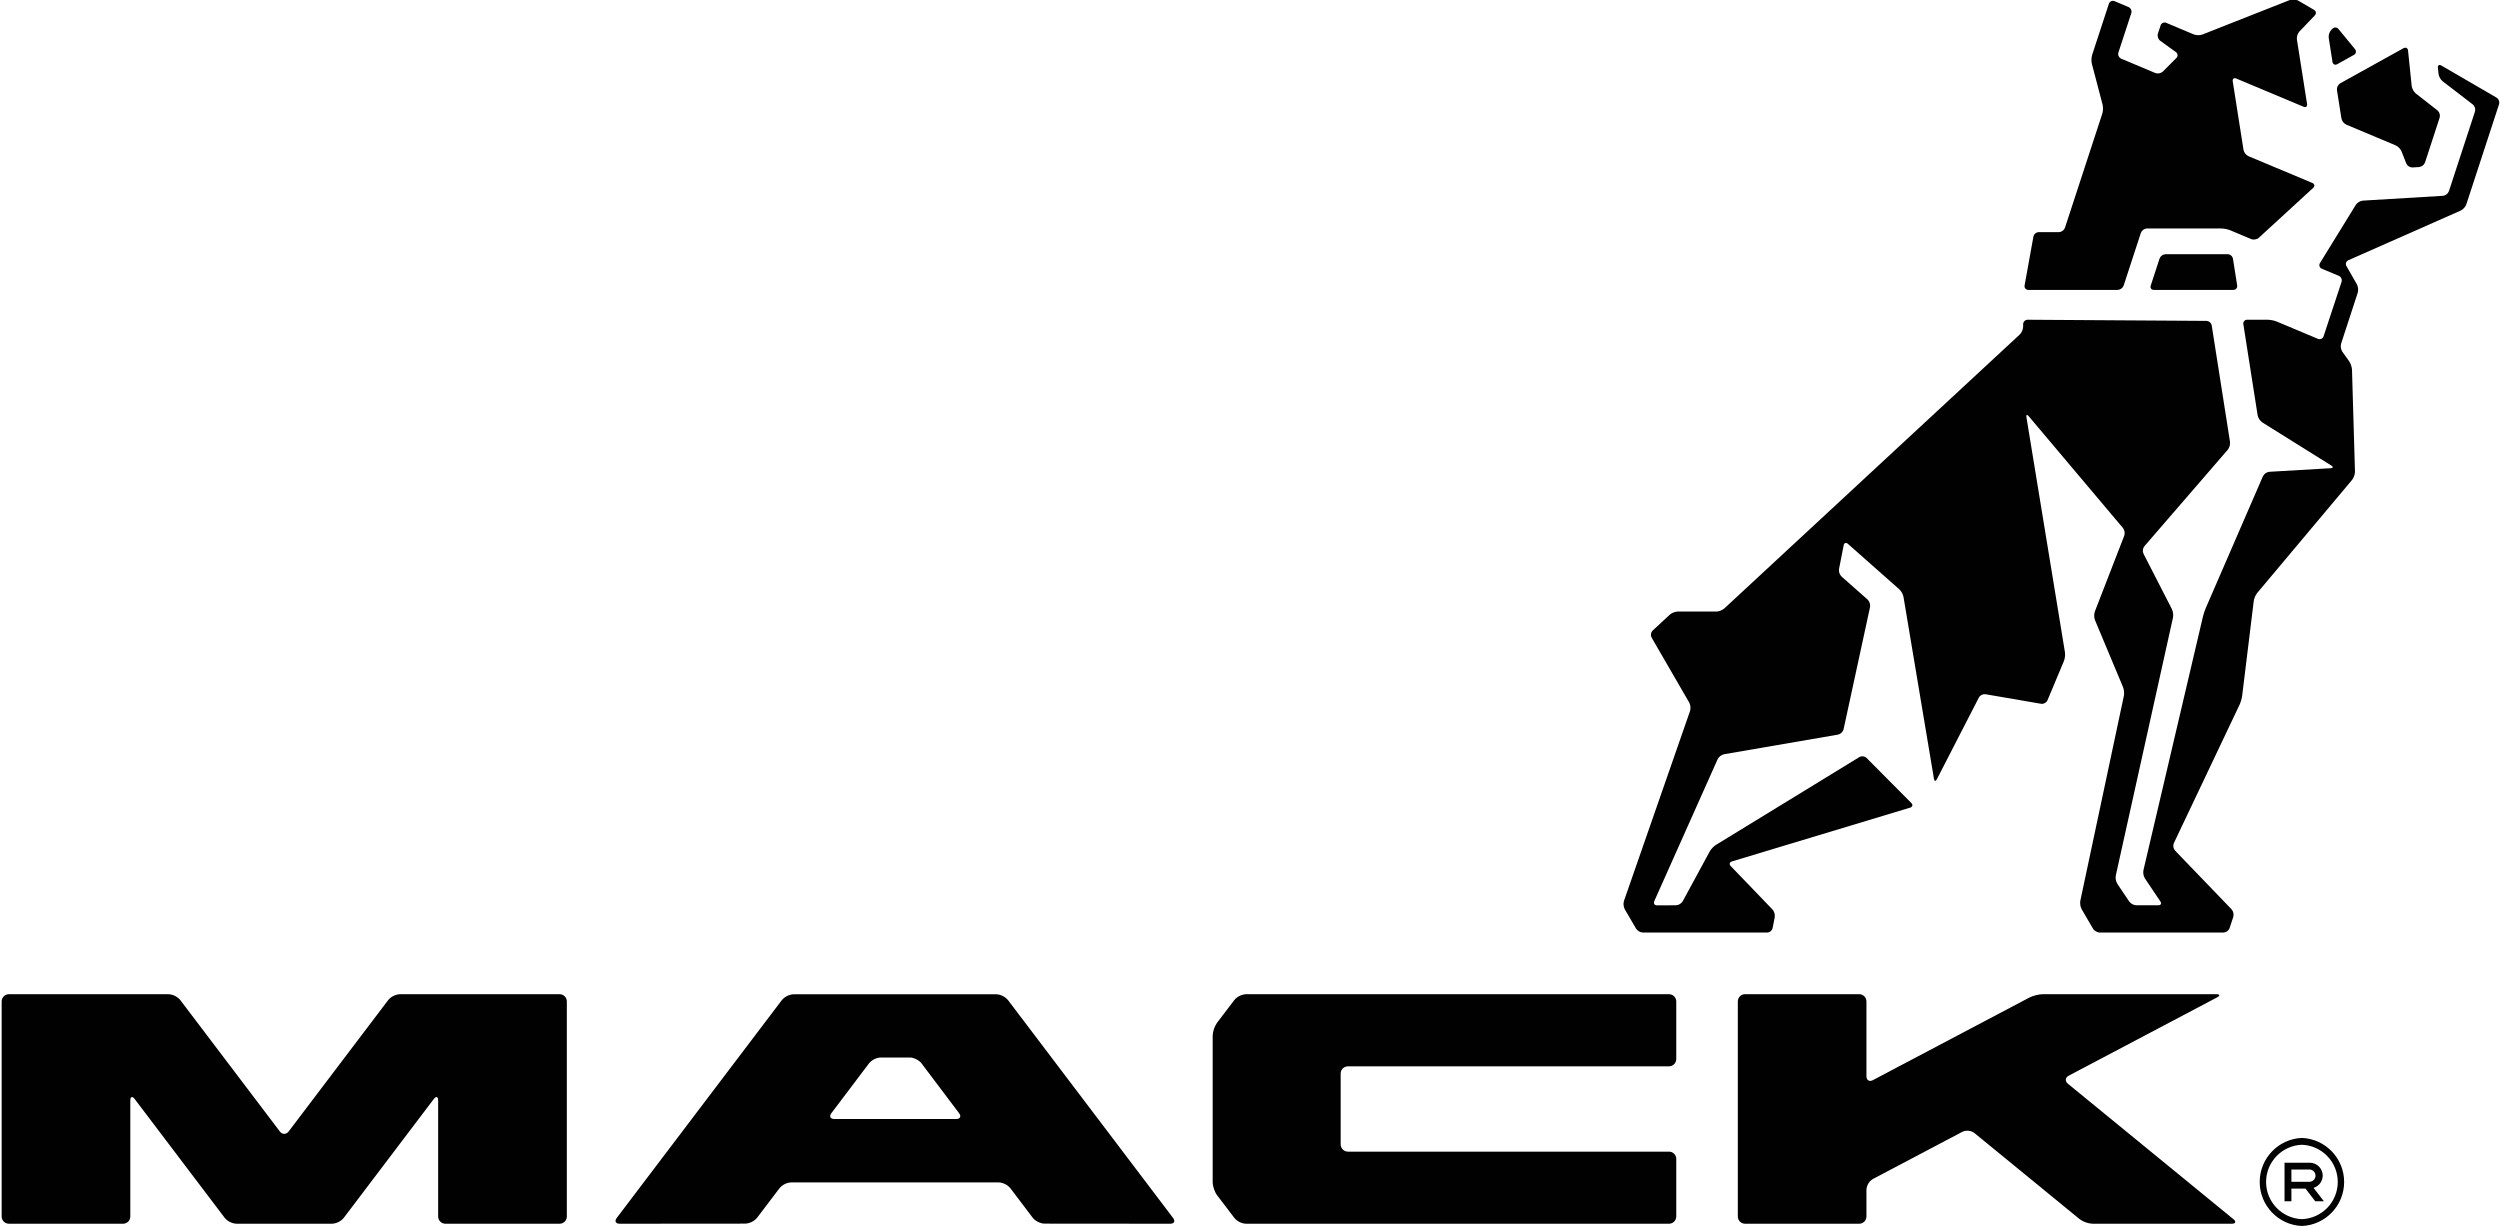
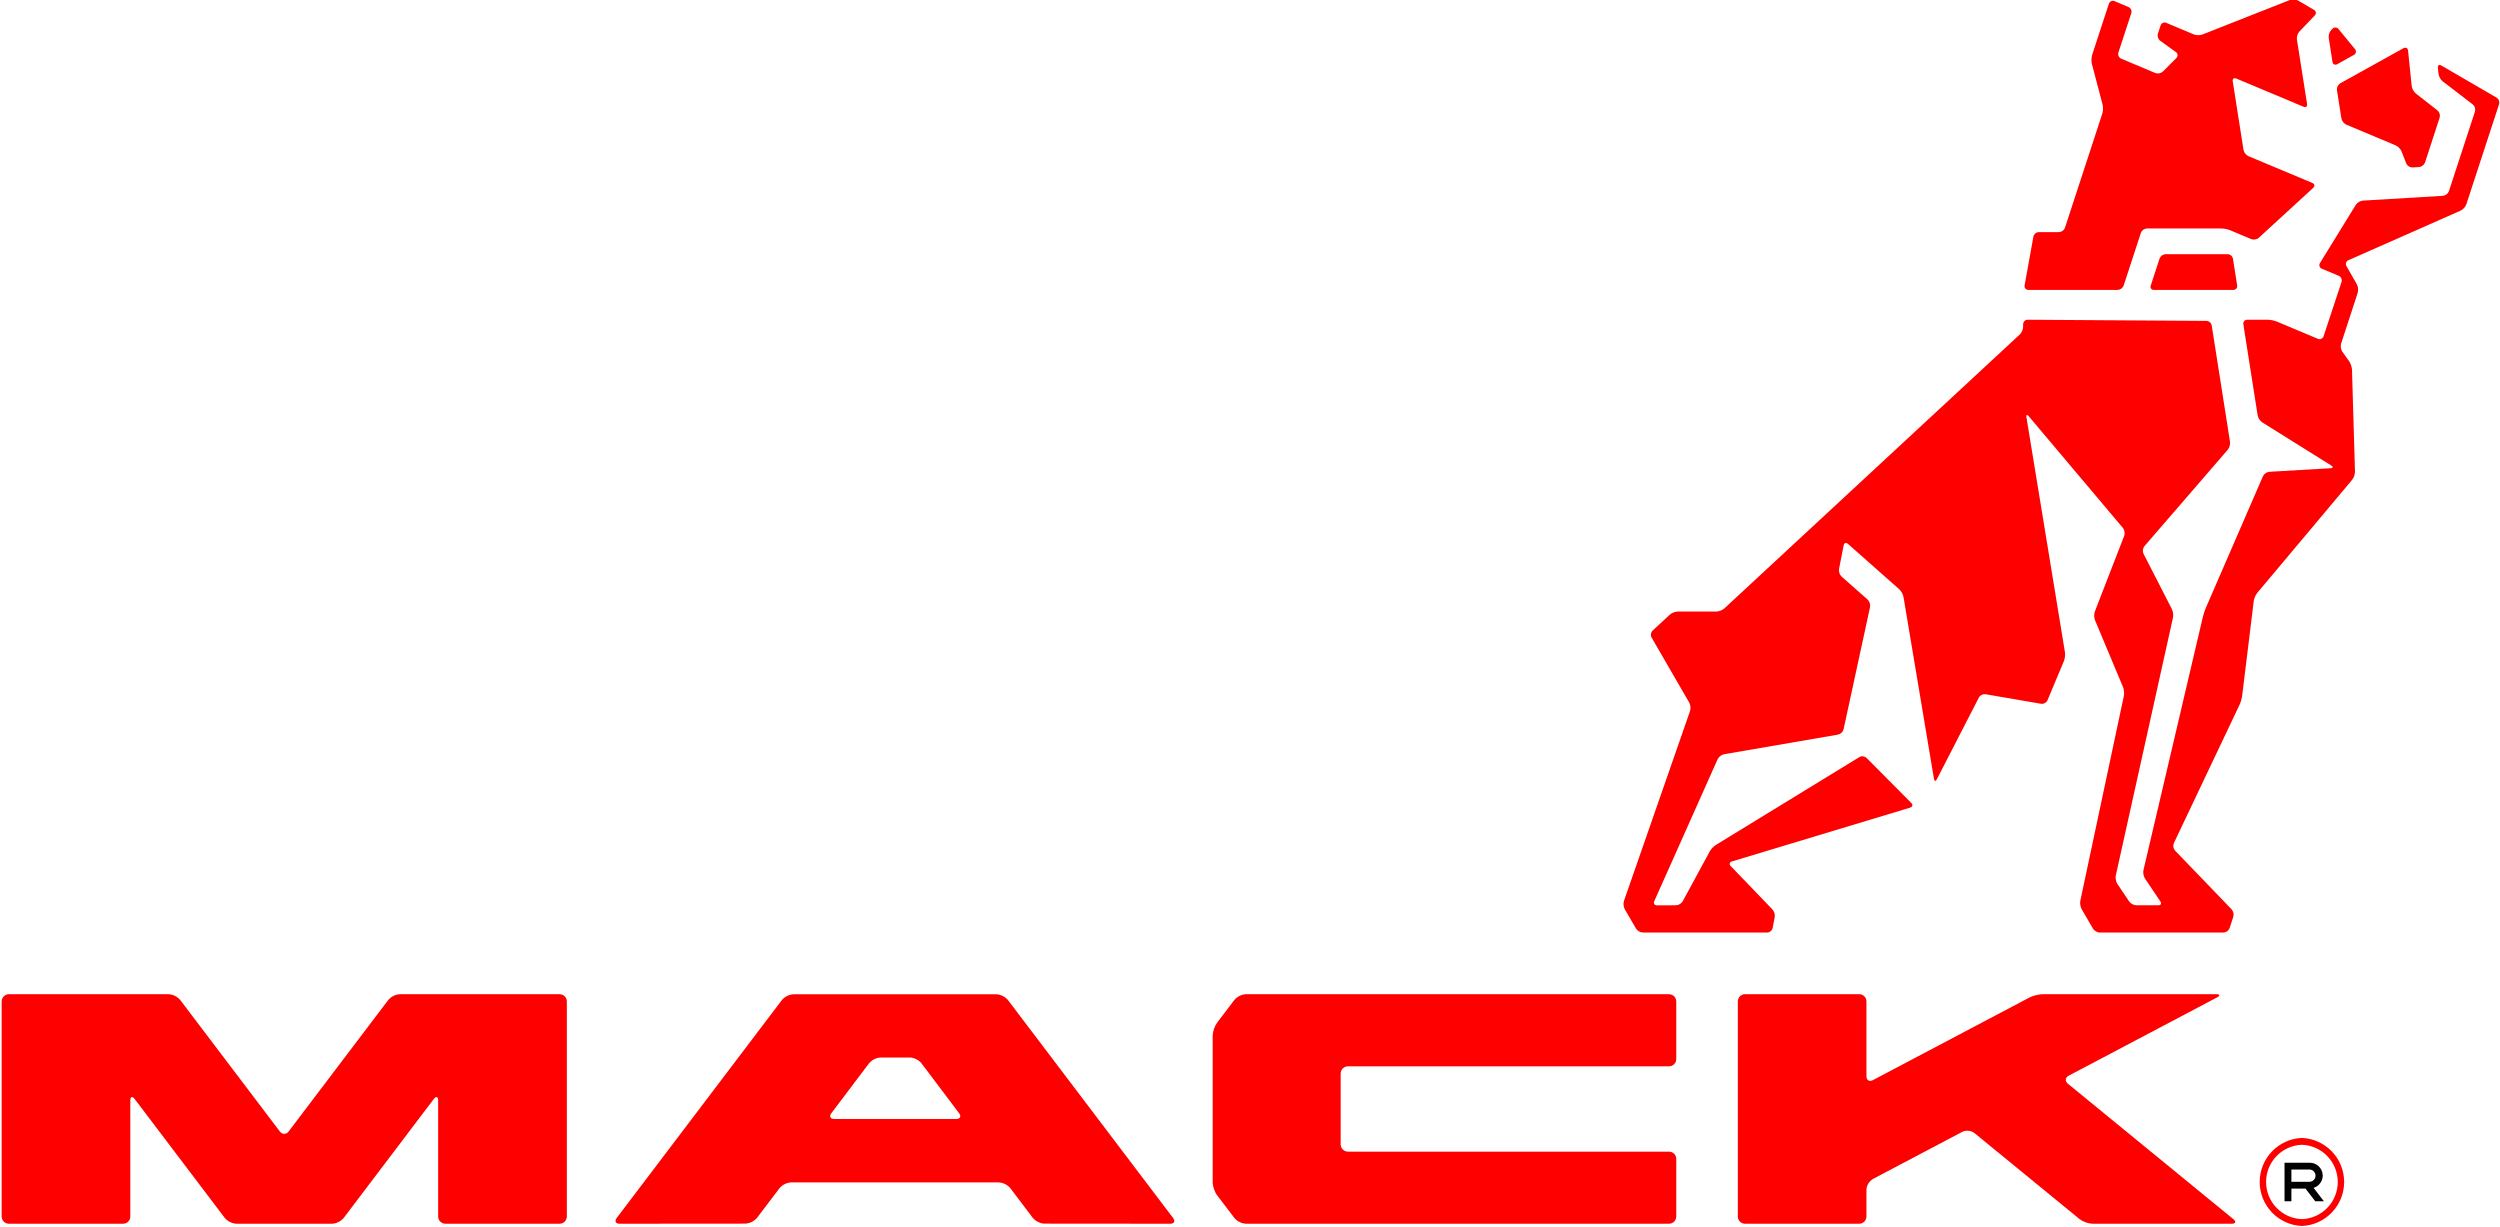
- <svg xmlns="http://www.w3.org/2000/svg" viewBox="-0.027 0.022 97.124 47.705" width="2500" height="1227">
-   <switch>
-     <g fill="#010101">
-       <path d="M90.242 45.73a.503.503 0 0 0-.504-.502h-.981v1.498h.267v-.491h.549l.378.491h.336l-.401-.521a.504.504 0 0 0 .356-.475m-1.218.239v-.477h.714a.239.239 0 0 1 0 .477z" />
-       <path d="M89.433 44.264a1.713 1.713 0 0 0 0 3.423 1.713 1.713 0 0 0 0-3.423m0 3.158a1.447 1.447 0 0 1 0-2.892 1.447 1.447 0 0 1 0 2.892M21.692 38.676h-6.208a.644.644 0 0 0-.452.224l-3.875 5.114c-.093.122-.248.122-.34 0L6.942 38.9a.644.644 0 0 0-.452-.224H.284a.283.283 0 0 0-.284.282v8.361c0 .155.127.281.284.281H4.72a.281.281 0 0 0 .282-.281V42.81c0-.156.078-.181.17-.059l3.505 4.626a.645.645 0 0 0 .455.223h3.711a.647.647 0 0 0 .454-.223l3.504-4.626c.093-.122.17-.097.17.059v4.509c0 .155.127.281.283.281h4.438a.282.282 0 0 0 .282-.281v-8.361a.282.282 0 0 0-.282-.282M64.826 38.676H48.379a.638.638 0 0 0-.451.224l-.672.884a.966.966 0 0 0-.172.506v5.695c0 .156.077.384.172.508l.672.882a.63.63 0 0 0 .451.225h16.447a.283.283 0 0 0 .282-.283v-2.238a.282.282 0 0 0-.282-.282H52.342a.284.284 0 0 1-.282-.283v-2.753c0-.155.128-.281.282-.281h12.484a.284.284 0 0 0 .282-.283v-2.239a.283.283 0 0 0-.282-.282M80.335 42.157c-.12-.098-.108-.239.03-.312l5.76-3.04c.139-.072.125-.13-.031-.13h-6.722c-.156 0-.395.058-.533.13l-6.088 3.213c-.136.072-.249.003-.249-.152v-2.91a.282.282 0 0 0-.282-.281h-4.437a.282.282 0 0 0-.282.281v8.361c0 .157.127.283.282.283h4.437a.283.283 0 0 0 .282-.283v-1.041a.52.52 0 0 1 .249-.414l3.482-1.837a.463.463 0 0 1 .466.048l4.091 3.348a.929.929 0 0 0 .501.179h5.412c.155 0 .185-.081.065-.179zM39.125 38.904a.643.643 0 0 0-.452-.225h-7.886a.645.645 0 0 0-.452.225l-6.421 8.471c-.093.124-.043.225.112.225l4.888-.004a.65.65 0 0 0 .453-.223l.876-1.155a.637.637 0 0 1 .452-.225h8.07a.64.64 0 0 1 .452.225l.874 1.155c.095.121.3.223.454.223l4.887.004c.155 0 .207-.101.112-.225zm-2.013 4.624h-4.74c-.155 0-.205-.103-.113-.226l1.465-1.939a.638.638 0 0 1 .452-.226h1.132c.157 0 .359.102.454.226l1.462 1.939c.095.123.043.226-.112.226M78.798 11.294h3.471a.262.262 0 0 0 .233-.17l.67-2.049a.265.265 0 0 1 .236-.17h2.889c.099 0 .254.031.345.068l.819.345c.09.037.225.015.297-.052l2.113-1.94c.073-.066.057-.152-.033-.191l-2.484-1.041a.356.356 0 0 1-.192-.246l-.419-2.666c-.014-.096.047-.144.137-.107l2.616 1.097c.09.039.152-.01.137-.108l-.395-2.509a.41.41 0 0 1 .096-.306l.599-.626c.068-.07.054-.169-.03-.218l-.616-.36a.42.42 0 0 0-.322-.023l-3.404 1.343a.51.51 0 0 1-.332-.005L84.158.91a.163.163 0 0 0-.22.102l-.105.319c-.03.094.01.217.088.274l.611.441a.148.148 0 0 1 .019.232l-.523.525a.293.293 0 0 1-.292.059l-1.329-.559a.198.198 0 0 1-.109-.239l.501-1.529a.197.197 0 0 0-.108-.239l-.543-.229a.164.164 0 0 0-.22.101l-.652 1.991a.711.711 0 0 0-.01.343l.418 1.591a.724.724 0 0 1-.011.343L80.22 8.877a.263.263 0 0 1-.235.17h-.783a.22.22 0 0 0-.209.177l-.342 1.894a.145.145 0 0 0 .147.176M90.806 2.518l.647-.361a.143.143 0 0 0 .043-.225l-.641-.781a.155.155 0 0 0-.238-.009l-.045.047a.398.398 0 0 0-.097.306l.146.932c.016.097.098.138.185.091M90.795 3.525l.173 1.098a.349.349 0 0 0 .192.246l1.916.804c.09.039.195.146.231.237l.183.467a.264.264 0 0 0 .243.156l.252-.016a.283.283 0 0 0 .235-.18l.568-1.742a.273.273 0 0 0-.084-.28l-.845-.66a.493.493 0 0 1-.158-.288l-.142-1.38c-.011-.097-.089-.138-.176-.091l-2.46 1.365a.275.275 0 0 0-.128.264" />
-       <path d="M96.999 3.817L94.854 2.57c-.084-.051-.145-.01-.135.088l.026.24a.477.477 0 0 0 .162.287l1.167.896a.268.268 0 0 1 .087.279l-1.013 3.095a.282.282 0 0 1-.233.18l-3.114.187a.383.383 0 0 0-.272.163l-1.394 2.263a.15.15 0 0 0 .073.222l.656.275c.092.038.14.146.109.239l-.698 2.112a.164.164 0 0 1-.222.099l-1.6-.672a1.098 1.098 0 0 0-.344-.07h-.802a.148.148 0 0 0-.151.177l.556 3.543a.46.46 0 0 0 .18.272l2.684 1.677c.083.052.071.099-.027.104l-2.382.139a.318.318 0 0 0-.25.174l-2.218 5.114c-.04.089-.091.241-.113.337l-2.315 9.865a.471.471 0 0 0 .059.322l.6.893c.055.082.019.149-.08.149h-.856a.374.374 0 0 1-.277-.149l-.46-.684a.485.485 0 0 1-.061-.322l2.224-10.03a.573.573 0 0 0-.044-.334l-1.102-2.148a.282.282 0 0 1 .035-.294l3.238-3.747a.433.433 0 0 0 .09-.312l-.711-4.523a.22.22 0 0 0-.207-.178l-6.946-.045a.177.177 0 0 0-.179.177v.096a.465.465 0 0 1-.13.3L66.976 23.678a.527.527 0 0 1-.31.121h-1.502a.523.523 0 0 0-.309.122l-.662.614a.236.236 0 0 0-.043.277l1.463 2.528a.45.45 0 0 1 .031.324l-2.57 7.386a.445.445 0 0 0 .032.324l.437.75a.346.346 0 0 0 .269.155h4.83a.227.227 0 0 0 .212-.175l.082-.421a.383.383 0 0 0-.089-.303l-1.622-1.686c-.069-.07-.048-.152.047-.18l6.931-2.092c.093-.03.114-.109.045-.179l-1.742-1.753a.237.237 0 0 0-.279-.033l-5.579 3.416a.782.782 0 0 0-.238.251l-1.051 1.938a.332.332 0 0 1-.264.157l-.736.002c-.098 0-.146-.074-.105-.165l2.463-5.517a.379.379 0 0 1 .25-.193l4.431-.763a.288.288 0 0 0 .214-.204l1.03-4.754a.343.343 0 0 0-.096-.293l-1.011-.894a.346.346 0 0 1-.099-.294l.18-.919c.018-.097.093-.123.167-.057l1.995 1.765a.591.591 0 0 1 .164.294l1.185 7.076c.017.096.067.105.112.017l1.634-3.178a.26.26 0 0 1 .257-.129l2.165.372a.236.236 0 0 0 .245-.135l.639-1.525a.732.732 0 0 0 .041-.341l-1.498-9.143c-.016-.096.022-.114.087-.039l3.665 4.347a.328.328 0 0 1 .051.302l-1.143 2.946a.517.517 0 0 0 .004.332l1.093 2.61c.037.09.051.243.031.34l-1.693 7.966a.53.53 0 0 0 .054.329l.437.75c.049.085.17.155.267.155h4.809a.266.266 0 0 0 .236-.17l.144-.437a.324.324 0 0 0-.067-.298l-2.196-2.281a.28.28 0 0 1-.047-.291l2.556-5.383c.041-.089.087-.242.099-.34l.451-3.691a.714.714 0 0 1 .137-.315l3.689-4.396a.564.564 0 0 0 .11-.316l-.116-3.97a.732.732 0 0 0-.11-.324l-.265-.37a.395.395 0 0 1-.048-.316l.646-1.978a.468.468 0 0 0-.032-.325l-.407-.711a.16.16 0 0 1 .075-.228l4.366-1.929a.459.459 0 0 0 .22-.243l1.272-3.891a.23.23 0 0 0-.098-.259" />
-       <path d="M86.546 9.905h-2.413a.263.263 0 0 0-.235.17l-.342 1.049c-.032.094.023.17.122.17h3.086c.098 0 .168-.08.151-.177l-.163-1.035a.217.217 0 0 0-.206-.177" />
+ <svg xmlns="http://www.w3.org/2000/svg" viewBox="-0.027 0.022 97.124 47.705" width="2500" height="1227" version="1.1" id="svg4">
+   <defs id="defs4" />
+   <switch id="switch4">
+     <g fill="#010101" id="g4">
+       <path d="m 90.242,45.73 a 0.503,0.503 0 0 0 -0.504,-0.502 h -0.981 v 1.498 h 0.267 v -0.491 h 0.549 l 0.378,0.491 h 0.336 l -0.401,-0.521 a 0.504,0.504 0 0 0 0.356,-0.475 m -1.218,0.239 v -0.477 h 0.714 a 0.239,0.239 0 0 1 0,0.477 z" id="path1" />
+       <path d="m 89.433,44.264 a 1.713,1.713 0 0 0 0,3.423 1.713,1.713 0 0 0 0,-3.423 m 0,3.158 a 1.447,1.447 0 0 1 0,-2.892 1.447,1.447 0 0 1 0,2.892 M 21.692,38.676 H 15.484 A 0.644,0.644 0 0 0 15.032,38.9 l -3.875,5.114 c -0.093,0.122 -0.248,0.122 -0.34,0 L 6.942,38.9 A 0.644,0.644 0 0 0 6.49,38.676 H 0.284 A 0.283,0.283 0 0 0 0,38.958 v 8.361 C 0,47.474 0.127,47.6 0.284,47.6 H 4.72 A 0.281,0.281 0 0 0 5.002,47.319 V 42.81 c 0,-0.156 0.078,-0.181 0.17,-0.059 l 3.505,4.626 A 0.645,0.645 0 0 0 9.132,47.6 h 3.711 a 0.647,0.647 0 0 0 0.454,-0.223 l 3.504,-4.626 c 0.093,-0.122 0.17,-0.097 0.17,0.059 v 4.509 c 0,0.155 0.127,0.281 0.283,0.281 h 4.438 a 0.282,0.282 0 0 0 0.282,-0.281 v -8.361 a 0.282,0.282 0 0 0 -0.282,-0.282 m 43.134,0 H 48.379 A 0.638,0.638 0 0 0 47.928,38.9 l -0.672,0.884 a 0.966,0.966 0 0 0 -0.172,0.506 v 5.695 c 0,0.156 0.077,0.384 0.172,0.508 l 0.672,0.882 a 0.63,0.63 0 0 0 0.451,0.225 h 16.447 a 0.283,0.283 0 0 0 0.282,-0.283 V 45.079 A 0.282,0.282 0 0 0 64.826,44.797 H 52.342 A 0.284,0.284 0 0 1 52.06,44.514 v -2.753 c 0,-0.155 0.128,-0.281 0.282,-0.281 h 12.484 a 0.284,0.284 0 0 0 0.282,-0.283 v -2.239 a 0.283,0.283 0 0 0 -0.282,-0.282 m 15.509,3.481 c -0.12,-0.098 -0.108,-0.239 0.03,-0.312 l 5.76,-3.04 c 0.139,-0.072 0.125,-0.13 -0.031,-0.13 h -6.722 c -0.156,0 -0.395,0.058 -0.533,0.13 l -6.088,3.213 c -0.136,0.072 -0.249,0.003 -0.249,-0.152 v -2.91 A 0.282,0.282 0 0 0 72.22,38.675 h -4.437 a 0.282,0.282 0 0 0 -0.282,0.281 v 8.361 c 0,0.157 0.127,0.283 0.282,0.283 h 4.437 a 0.283,0.283 0 0 0 0.282,-0.283 v -1.041 a 0.52,0.52 0 0 1 0.249,-0.414 l 3.482,-1.837 a 0.463,0.463 0 0 1 0.466,0.048 l 4.091,3.348 a 0.929,0.929 0 0 0 0.501,0.179 h 5.412 c 0.155,0 0.185,-0.081 0.065,-0.179 z m -41.21,-3.253 a 0.643,0.643 0 0 0 -0.452,-0.225 h -7.886 a 0.645,0.645 0 0 0 -0.452,0.225 l -6.421,8.471 c -0.093,0.124 -0.043,0.225 0.112,0.225 l 4.888,-0.004 a 0.65,0.65 0 0 0 0.453,-0.223 l 0.876,-1.155 a 0.637,0.637 0 0 1 0.452,-0.225 h 8.07 a 0.64,0.64 0 0 1 0.452,0.225 l 0.874,1.155 c 0.095,0.121 0.3,0.223 0.454,0.223 l 4.887,0.004 c 0.155,0 0.207,-0.101 0.112,-0.225 z m -2.013,4.624 h -4.74 c -0.155,0 -0.205,-0.103 -0.113,-0.226 l 1.465,-1.939 a 0.638,0.638 0 0 1 0.452,-0.226 h 1.132 c 0.157,0 0.359,0.102 0.454,0.226 l 1.462,1.939 c 0.095,0.123 0.043,0.226 -0.112,0.226 M 78.798,11.294 h 3.471 a 0.262,0.262 0 0 0 0.233,-0.17 l 0.67,-2.049 a 0.265,0.265 0 0 1 0.236,-0.17 h 2.889 c 0.099,0 0.254,0.031 0.345,0.068 l 0.819,0.345 c 0.09,0.037 0.225,0.015 0.297,-0.052 l 2.113,-1.94 C 89.944,7.26 89.928,7.174 89.838,7.135 L 87.354,6.094 A 0.356,0.356 0 0 1 87.162,5.848 L 86.743,3.182 C 86.729,3.086 86.79,3.038 86.88,3.075 l 2.616,1.097 c 0.09,0.039 0.152,-0.01 0.137,-0.108 L 89.238,1.555 a 0.41,0.41 0 0 1 0.096,-0.306 l 0.599,-0.626 c 0.068,-0.07 0.054,-0.169 -0.03,-0.218 L 89.287,0.045 A 0.42,0.42 0 0 0 88.965,0.022 L 85.561,1.365 A 0.51,0.51 0 0 1 85.229,1.36 L 84.158,0.91 a 0.163,0.163 0 0 0 -0.22,0.102 l -0.105,0.319 c -0.03,0.094 0.01,0.217 0.088,0.274 l 0.611,0.441 a 0.148,0.148 0 0 1 0.019,0.232 L 84.028,2.803 A 0.293,0.293 0 0 1 83.736,2.862 L 82.407,2.303 A 0.198,0.198 0 0 1 82.298,2.064 L 82.799,0.535 A 0.197,0.197 0 0 0 82.691,0.296 L 82.148,0.067 a 0.164,0.164 0 0 0 -0.22,0.101 l -0.652,1.991 a 0.711,0.711 0 0 0 -0.01,0.343 l 0.418,1.591 A 0.724,0.724 0 0 1 81.673,4.436 L 80.22,8.877 a 0.263,0.263 0 0 1 -0.235,0.17 h -0.783 a 0.22,0.22 0 0 0 -0.209,0.177 l -0.342,1.894 a 0.145,0.145 0 0 0 0.147,0.176 M 90.806,2.518 91.453,2.157 A 0.143,0.143 0 0 0 91.496,1.932 L 90.855,1.151 A 0.155,0.155 0 0 0 90.617,1.142 l -0.045,0.047 a 0.398,0.398 0 0 0 -0.097,0.306 l 0.146,0.932 c 0.016,0.097 0.098,0.138 0.185,0.091 m -0.011,1.007 0.173,1.098 a 0.349,0.349 0 0 0 0.192,0.246 l 1.916,0.804 c 0.09,0.039 0.195,0.146 0.231,0.237 l 0.183,0.467 a 0.264,0.264 0 0 0 0.243,0.156 L 93.985,6.517 A 0.283,0.283 0 0 0 94.22,6.337 L 94.788,4.595 A 0.273,0.273 0 0 0 94.704,4.315 L 93.859,3.655 A 0.493,0.493 0 0 1 93.701,3.367 L 93.559,1.987 C 93.548,1.89 93.47,1.849 93.383,1.896 l -2.46,1.365 a 0.275,0.275 0 0 0 -0.128,0.264" id="path2" style="fill:#ff0000" />
+       <path d="M 96.999,3.817 94.854,2.57 C 94.77,2.519 94.709,2.56 94.719,2.658 l 0.026,0.24 a 0.477,0.477 0 0 0 0.162,0.287 l 1.167,0.896 a 0.268,0.268 0 0 1 0.087,0.279 l -1.013,3.095 a 0.282,0.282 0 0 1 -0.233,0.18 l -3.114,0.187 a 0.383,0.383 0 0 0 -0.272,0.163 l -1.394,2.263 a 0.15,0.15 0 0 0 0.073,0.222 l 0.656,0.275 c 0.092,0.038 0.14,0.146 0.109,0.239 l -0.698,2.112 a 0.164,0.164 0 0 1 -0.222,0.099 l -1.6,-0.672 a 1.098,1.098 0 0 0 -0.344,-0.07 h -0.802 a 0.148,0.148 0 0 0 -0.151,0.177 l 0.556,3.543 a 0.46,0.46 0 0 0 0.18,0.272 l 2.684,1.677 c 0.083,0.052 0.071,0.099 -0.027,0.104 l -2.382,0.139 a 0.318,0.318 0 0 0 -0.25,0.174 l -2.218,5.114 c -0.04,0.089 -0.091,0.241 -0.113,0.337 l -2.315,9.865 a 0.471,0.471 0 0 0 0.059,0.322 l 0.6,0.893 c 0.055,0.082 0.019,0.149 -0.08,0.149 H 82.994 A 0.374,0.374 0 0 1 82.717,35.07 l -0.46,-0.684 A 0.485,0.485 0 0 1 82.196,34.064 L 84.42,24.034 A 0.573,0.573 0 0 0 84.376,23.7 l -1.102,-2.148 a 0.282,0.282 0 0 1 0.035,-0.294 l 3.238,-3.747 a 0.433,0.433 0 0 0 0.09,-0.312 l -0.711,-4.523 a 0.22,0.22 0 0 0 -0.207,-0.178 l -6.946,-0.045 a 0.177,0.177 0 0 0 -0.179,0.177 v 0.096 a 0.465,0.465 0 0 1 -0.13,0.3 L 66.976,23.678 a 0.527,0.527 0 0 1 -0.31,0.121 h -1.502 a 0.523,0.523 0 0 0 -0.309,0.122 l -0.662,0.614 a 0.236,0.236 0 0 0 -0.043,0.277 l 1.463,2.528 a 0.45,0.45 0 0 1 0.031,0.324 l -2.57,7.386 a 0.445,0.445 0 0 0 0.032,0.324 l 0.437,0.75 a 0.346,0.346 0 0 0 0.269,0.155 h 4.83 a 0.227,0.227 0 0 0 0.212,-0.175 l 0.082,-0.421 A 0.383,0.383 0 0 0 68.847,35.38 l -1.622,-1.686 c -0.069,-0.07 -0.048,-0.152 0.047,-0.18 l 6.931,-2.092 c 0.093,-0.03 0.114,-0.109 0.045,-0.179 L 72.506,29.49 a 0.237,0.237 0 0 0 -0.279,-0.033 l -5.579,3.416 a 0.782,0.782 0 0 0 -0.238,0.251 l -1.051,1.938 a 0.332,0.332 0 0 1 -0.264,0.157 l -0.736,0.002 c -0.098,0 -0.146,-0.074 -0.105,-0.165 l 2.463,-5.517 a 0.379,0.379 0 0 1 0.25,-0.193 l 4.431,-0.763 a 0.288,0.288 0 0 0 0.214,-0.204 l 1.03,-4.754 a 0.343,0.343 0 0 0 -0.096,-0.293 l -1.011,-0.894 a 0.346,0.346 0 0 1 -0.099,-0.294 l 0.18,-0.919 c 0.018,-0.097 0.093,-0.123 0.167,-0.057 l 1.995,1.765 a 0.591,0.591 0 0 1 0.164,0.294 l 1.185,7.076 c 0.017,0.096 0.067,0.105 0.112,0.017 l 1.634,-3.178 a 0.26,0.26 0 0 1 0.257,-0.129 l 2.165,0.372 A 0.236,0.236 0 0 0 79.54,27.25 l 0.639,-1.525 a 0.732,0.732 0 0 0 0.041,-0.341 l -1.498,-9.143 c -0.016,-0.096 0.022,-0.114 0.087,-0.039 l 3.665,4.347 a 0.328,0.328 0 0 1 0.051,0.302 l -1.143,2.946 a 0.517,0.517 0 0 0 0.004,0.332 l 1.093,2.61 c 0.037,0.09 0.051,0.243 0.031,0.34 l -1.693,7.966 a 0.53,0.53 0 0 0 0.054,0.329 l 0.437,0.75 c 0.049,0.085 0.17,0.155 0.267,0.155 h 4.809 a 0.266,0.266 0 0 0 0.236,-0.17 l 0.144,-0.437 a 0.324,0.324 0 0 0 -0.067,-0.298 l -2.196,-2.281 a 0.28,0.28 0 0 1 -0.047,-0.291 l 2.556,-5.383 c 0.041,-0.089 0.087,-0.242 0.099,-0.34 l 0.451,-3.691 a 0.714,0.714 0 0 1 0.137,-0.315 l 3.689,-4.396 a 0.564,0.564 0 0 0 0.11,-0.316 l -0.116,-3.97 a 0.732,0.732 0 0 0 -0.11,-0.324 l -0.265,-0.37 a 0.395,0.395 0 0 1 -0.048,-0.316 l 0.646,-1.978 a 0.468,0.468 0 0 0 -0.032,-0.325 l -0.407,-0.711 a 0.16,0.16 0 0 1 0.075,-0.228 L 95.605,8.21 a 0.459,0.459 0 0 0 0.22,-0.243 L 97.097,4.076 A 0.23,0.23 0 0 0 96.999,3.817" id="path3" style="fill:#ff0000" />
+       <path d="m 86.546,9.905 h -2.413 a 0.263,0.263 0 0 0 -0.235,0.17 l -0.342,1.049 c -0.032,0.094 0.023,0.17 0.122,0.17 h 3.086 c 0.098,0 0.168,-0.08 0.151,-0.177 L 86.752,10.082 A 0.217,0.217 0 0 0 86.546,9.905" id="path4" style="fill:#ff0000" />
    </g>
  </switch>
</svg>
